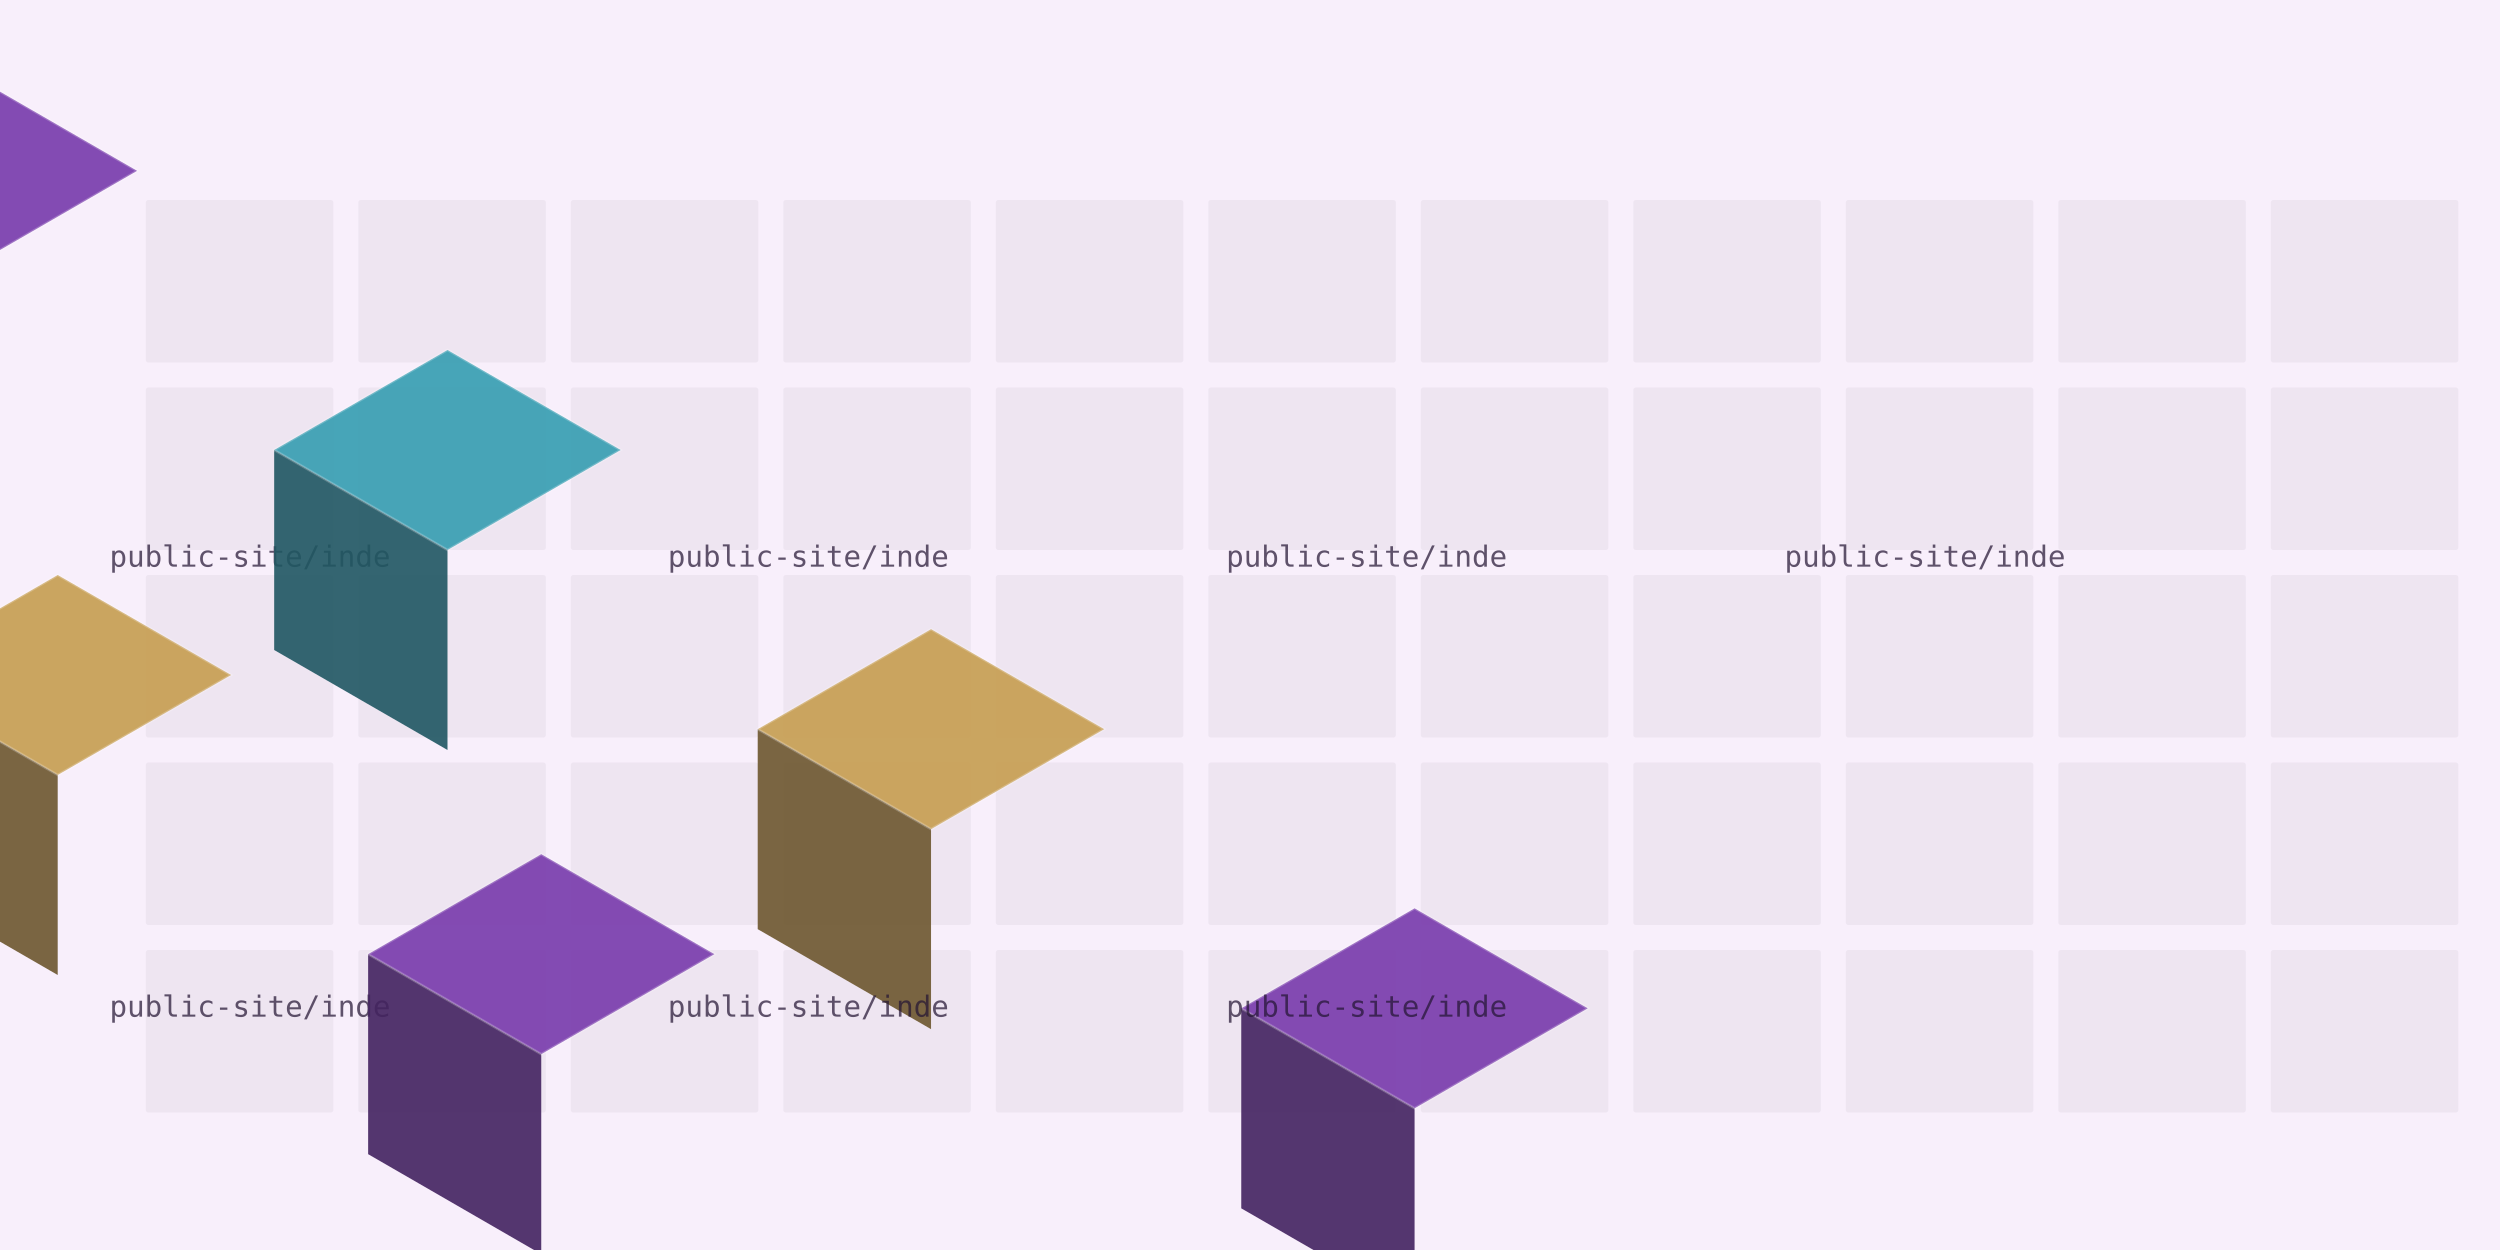
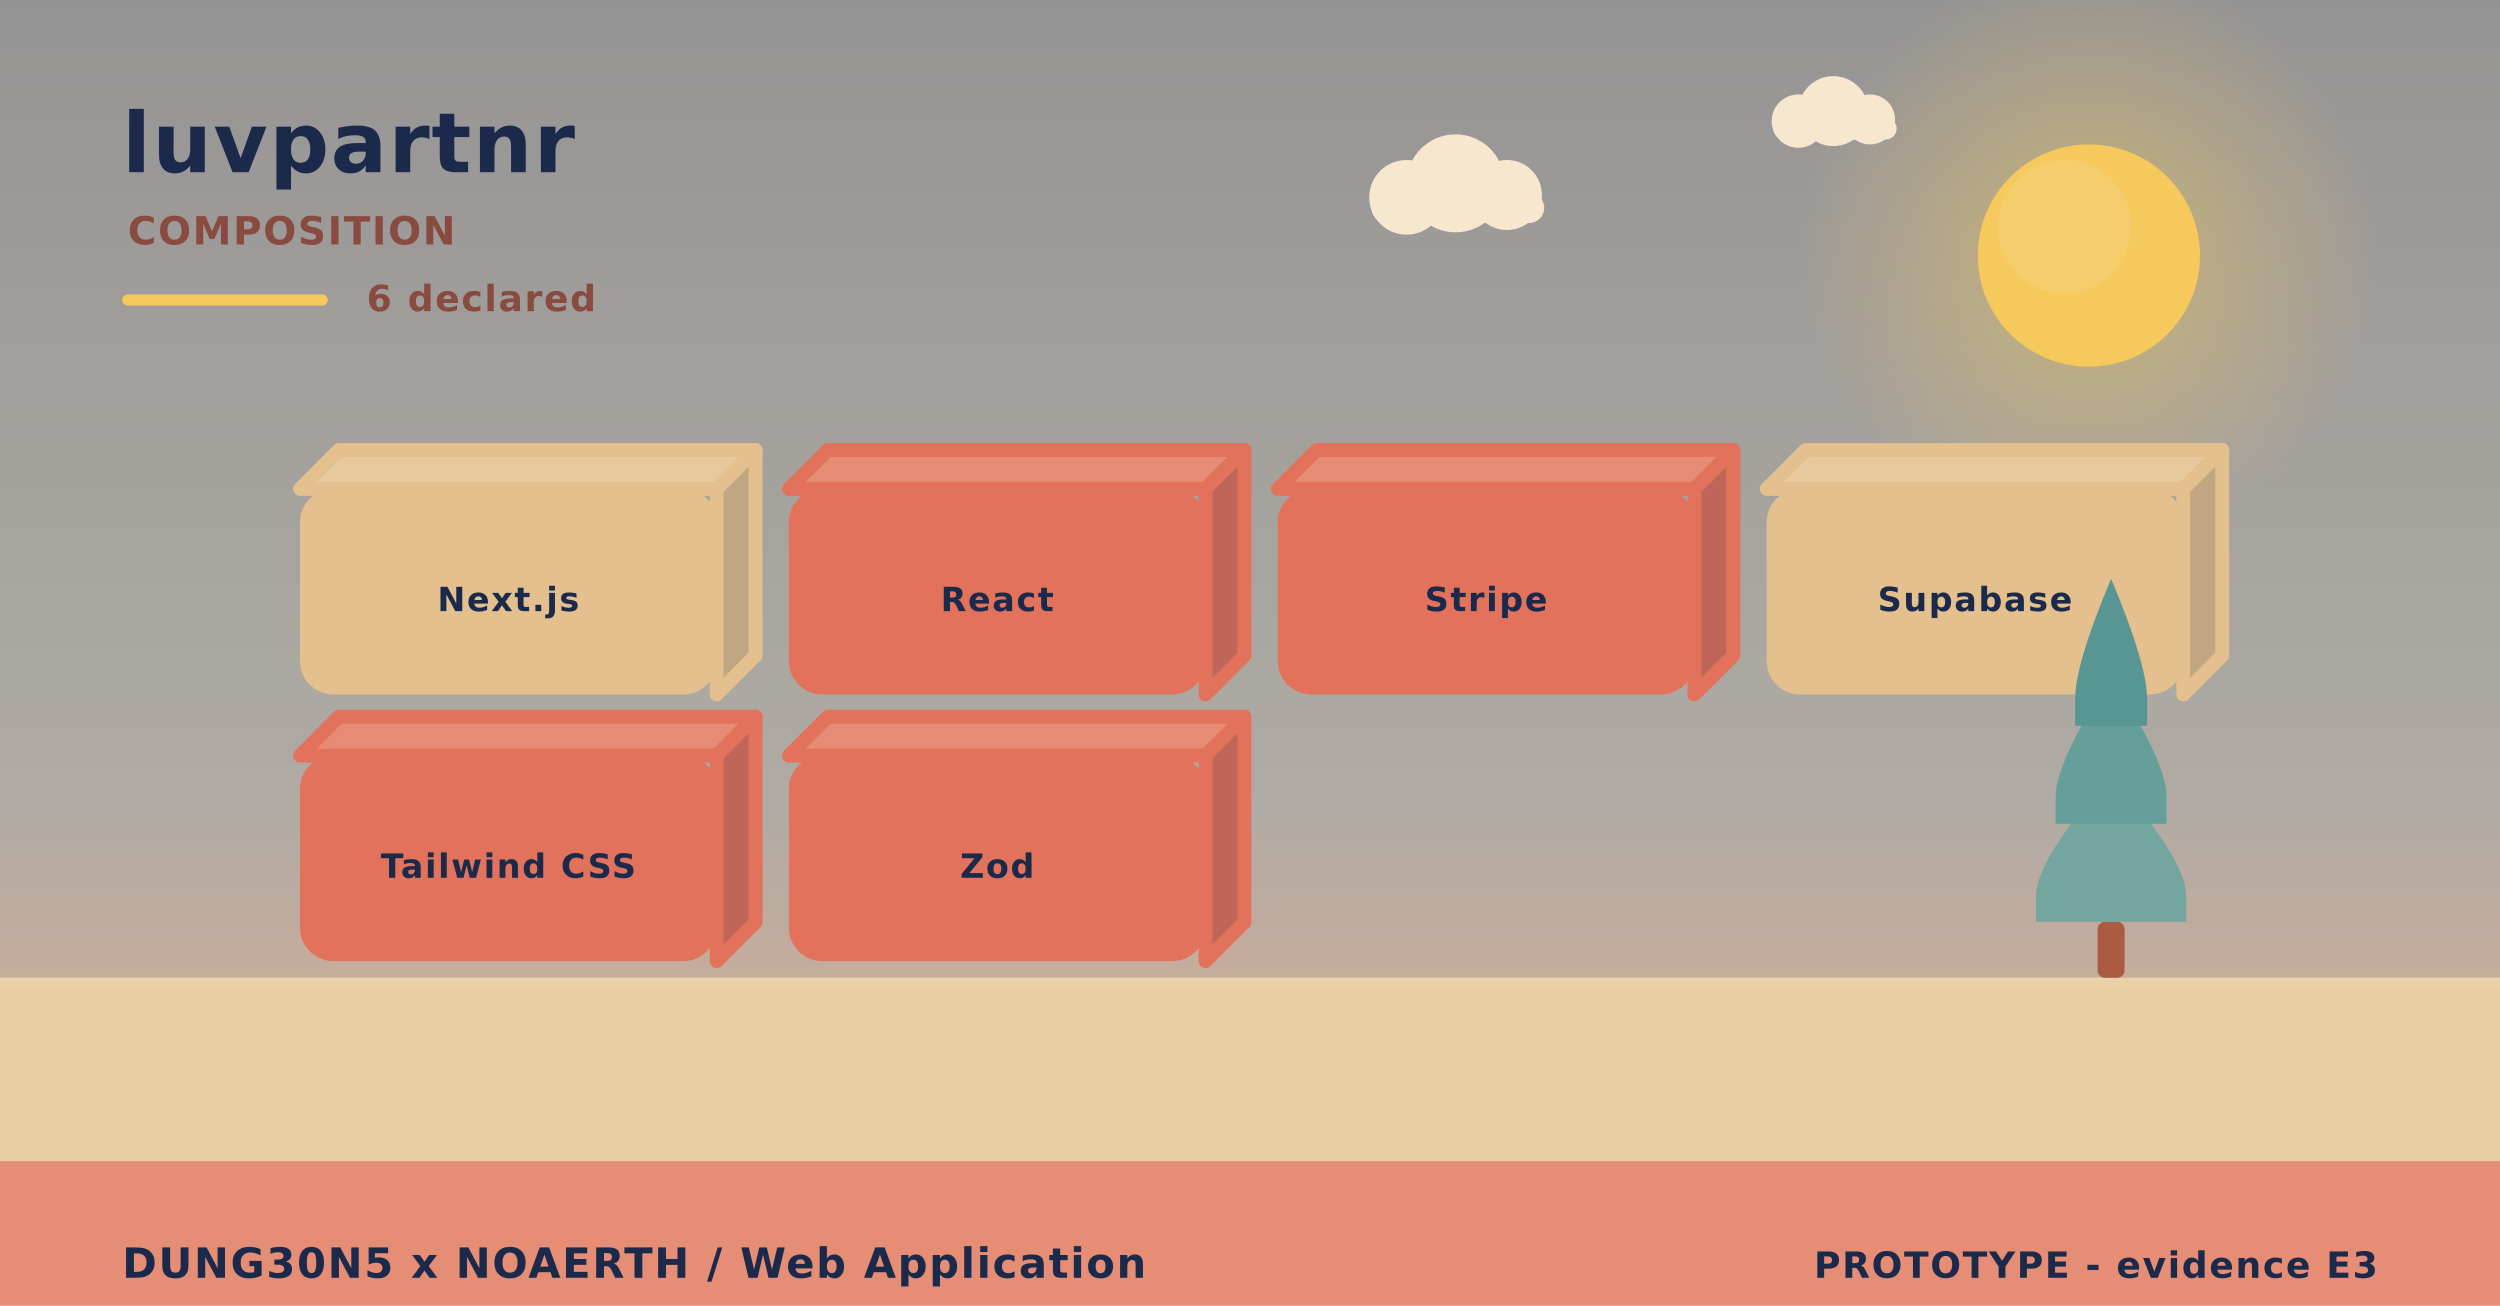
- <svg xmlns="http://www.w3.org/2000/svg" viewBox="0 0 1200 600" width="1200" height="600" role="img" aria-label="luvpartnr component map">
-   <rect width="1200" height="600" fill="#f8effb" />
-   <defs>
-     <linearGradient id="gc" x1="0" y1="0" x2="1" y2="1">
-       <stop offset="0%" stop-color="#7a3dac" />
-       <stop offset="100%" stop-color="#389eb2" />
-     </linearGradient>
-   </defs>
-   <rect x="70.00" y="96.00" width="90.00" height="78.00" rx="1.20" fill="#251634" opacity="0.05" />
-   <rect x="172.00" y="96.00" width="90.00" height="78.00" rx="1.20" fill="#251634" opacity="0.05" />
-   <rect x="274.00" y="96.00" width="90.00" height="78.00" rx="1.20" fill="#251634" opacity="0.05" />
-   <rect x="376.00" y="96.00" width="90.00" height="78.00" rx="1.20" fill="#251634" opacity="0.05" />
-   <rect x="478.00" y="96.00" width="90.00" height="78.00" rx="1.20" fill="#251634" opacity="0.05" />
-   <rect x="580.00" y="96.00" width="90.00" height="78.00" rx="1.20" fill="#251634" opacity="0.05" />
-   <rect x="682.00" y="96.00" width="90.00" height="78.00" rx="1.20" fill="#251634" opacity="0.05" />
-   <rect x="784.00" y="96.00" width="90.00" height="78.00" rx="1.20" fill="#251634" opacity="0.05" />
-   <rect x="886.00" y="96.00" width="90.00" height="78.00" rx="1.20" fill="#251634" opacity="0.05" />
-   <rect x="988.00" y="96.00" width="90.00" height="78.00" rx="1.20" fill="#251634" opacity="0.05" />
-   <rect x="1090.00" y="96.00" width="90.00" height="78.00" rx="1.20" fill="#251634" opacity="0.05" />
-   <rect x="70.00" y="186.00" width="90.00" height="78.00" rx="1.20" fill="#251634" opacity="0.05" />
-   <rect x="172.00" y="186.00" width="90.00" height="78.00" rx="1.20" fill="#251634" opacity="0.05" />
-   <rect x="274.00" y="186.00" width="90.00" height="78.00" rx="1.20" fill="#251634" opacity="0.05" />
-   <rect x="376.00" y="186.00" width="90.00" height="78.00" rx="1.20" fill="#251634" opacity="0.05" />
-   <rect x="478.00" y="186.00" width="90.00" height="78.00" rx="1.20" fill="#251634" opacity="0.05" />
-   <rect x="580.00" y="186.00" width="90.00" height="78.00" rx="1.20" fill="#251634" opacity="0.05" />
-   <rect x="682.00" y="186.00" width="90.00" height="78.00" rx="1.20" fill="#251634" opacity="0.05" />
-   <rect x="784.00" y="186.00" width="90.00" height="78.00" rx="1.20" fill="#251634" opacity="0.05" />
-   <rect x="886.00" y="186.00" width="90.00" height="78.00" rx="1.20" fill="#251634" opacity="0.05" />
-   <rect x="988.00" y="186.00" width="90.00" height="78.00" rx="1.20" fill="#251634" opacity="0.05" />
-   <rect x="1090.00" y="186.00" width="90.00" height="78.00" rx="1.20" fill="#251634" opacity="0.05" />
-   <rect x="70.00" y="276.00" width="90.00" height="78.00" rx="1.20" fill="#251634" opacity="0.05" />
-   <rect x="172.00" y="276.00" width="90.00" height="78.00" rx="1.20" fill="#251634" opacity="0.05" />
-   <rect x="274.00" y="276.00" width="90.00" height="78.00" rx="1.20" fill="#251634" opacity="0.05" />
-   <rect x="376.00" y="276.00" width="90.00" height="78.00" rx="1.20" fill="#251634" opacity="0.05" />
-   <rect x="478.00" y="276.00" width="90.00" height="78.00" rx="1.20" fill="#251634" opacity="0.05" />
-   <rect x="580.00" y="276.00" width="90.00" height="78.00" rx="1.20" fill="#251634" opacity="0.05" />
-   <rect x="682.00" y="276.00" width="90.00" height="78.00" rx="1.20" fill="#251634" opacity="0.05" />
-   <rect x="784.00" y="276.00" width="90.00" height="78.00" rx="1.20" fill="#251634" opacity="0.05" />
-   <rect x="886.00" y="276.00" width="90.00" height="78.00" rx="1.20" fill="#251634" opacity="0.05" />
-   <rect x="988.00" y="276.00" width="90.00" height="78.00" rx="1.20" fill="#251634" opacity="0.05" />
-   <rect x="1090.00" y="276.00" width="90.00" height="78.00" rx="1.20" fill="#251634" opacity="0.05" />
-   <rect x="70.00" y="366.00" width="90.00" height="78.00" rx="1.20" fill="#251634" opacity="0.05" />
-   <rect x="172.00" y="366.00" width="90.00" height="78.00" rx="1.20" fill="#251634" opacity="0.05" />
-   <rect x="274.00" y="366.00" width="90.00" height="78.00" rx="1.20" fill="#251634" opacity="0.05" />
-   <rect x="376.00" y="366.00" width="90.00" height="78.00" rx="1.20" fill="#251634" opacity="0.05" />
-   <rect x="478.00" y="366.00" width="90.00" height="78.00" rx="1.20" fill="#251634" opacity="0.05" />
-   <rect x="580.00" y="366.00" width="90.00" height="78.00" rx="1.20" fill="#251634" opacity="0.05" />
-   <rect x="682.00" y="366.00" width="90.00" height="78.00" rx="1.20" fill="#251634" opacity="0.05" />
-   <rect x="784.00" y="366.00" width="90.00" height="78.00" rx="1.20" fill="#251634" opacity="0.05" />
-   <rect x="886.00" y="366.00" width="90.00" height="78.00" rx="1.20" fill="#251634" opacity="0.05" />
-   <rect x="988.00" y="366.00" width="90.00" height="78.00" rx="1.20" fill="#251634" opacity="0.05" />
-   <rect x="1090.00" y="366.00" width="90.00" height="78.00" rx="1.20" fill="#251634" opacity="0.05" />
-   <rect x="70.00" y="456.00" width="90.00" height="78.00" rx="1.20" fill="#251634" opacity="0.05" />
-   <rect x="172.00" y="456.00" width="90.00" height="78.00" rx="1.20" fill="#251634" opacity="0.05" />
-   <rect x="274.00" y="456.00" width="90.00" height="78.00" rx="1.20" fill="#251634" opacity="0.05" />
-   <rect x="376.00" y="456.00" width="90.00" height="78.00" rx="1.20" fill="#251634" opacity="0.05" />
-   <rect x="478.00" y="456.00" width="90.00" height="78.00" rx="1.20" fill="#251634" opacity="0.05" />
-   <rect x="580.00" y="456.00" width="90.00" height="78.00" rx="1.20" fill="#251634" opacity="0.05" />
-   <rect x="682.00" y="456.00" width="90.00" height="78.00" rx="1.20" fill="#251634" opacity="0.05" />
-   <rect x="784.00" y="456.00" width="90.00" height="78.00" rx="1.20" fill="#251634" opacity="0.05" />
-   <rect x="886.00" y="456.00" width="90.00" height="78.00" rx="1.20" fill="#251634" opacity="0.05" />
-   <rect x="988.00" y="456.00" width="90.00" height="78.00" rx="1.20" fill="#251634" opacity="0.05" />
-   <rect x="1090.00" y="456.00" width="90.00" height="78.00" rx="1.20" fill="#251634" opacity="0.05" />
-   <g transform="rotate(0 120 140)">
-     <polygon points="-17.3,34.0 65.8,82.0 -17.3,130.0 -100.5,82.0" fill="#7a3dac" opacity="0.92" />
-     <polygon points="-100.5,82.0 -17.3,130.0 -17.3,226.0 -100.5,178.0" fill="#43225f" opacity="0.9" />
-     <polygon points="-17.3,34.0 65.8,82.0 -17.3,130.0 -100.5,82.0" fill="none" stroke="rgba(255,255,255,0.220)" stroke-width="1.2" />
-     <animateTransform attributeName="transform" type="rotate" values="-32.0 0.00 0.00 0.0 0.00 0.00" dur="5.55s" begin="0.0s" repeatCount="indefinite" />
+ <svg xmlns="http://www.w3.org/2000/svg" width="900" height="470" viewBox="0 0 900 470" role="img" aria-label="luvpartnr - how it is composed">
+   <linearGradient id="skyc" x1="0" y1="0" x2="0" y2="1">
+     <stop offset="0" stop-color="#959494" />
+     <stop offset="0.62" stop-color="#b0aba4" />
+     <stop offset="1" stop-color="#f3ad8a" />
+   </linearGradient>
+   <rect width="900" height="470" fill="url(#skyc)" />
+   <radialGradient id="sunc">
+     <stop offset="0.35" stop-color="#f5c95c" stop-opacity="0.34" />
+     <stop offset="1" stop-color="#f5c95c" stop-opacity="0" />
+   </radialGradient>
+   <circle cx="752" cy="92" r="104" fill="url(#sunc)" />
+   <circle cx="752" cy="92" r="40" fill="#f5c95c" />
+   <circle cx="743.2" cy="81.6" r="24" fill="#f5d27e" opacity="0.5" />
+   <g>
+     <circle cx="524" cy="66" r="17.64" fill="#f6e7ce" />
+     <circle cx="506.36" cy="71.04" r="13.44" fill="#f6e7ce" />
+     <circle cx="542.48" cy="70.2" r="12.6" fill="#f6e7ce" />
+     <rect x="493.76" y="69.36" width="62.16" height="10.92" rx="5.46" fill="#f6e7ce" />
+     <animateTransform attributeName="transform" type="translate" values="0 0;24 0;0 0" dur="36s" begin="0s" repeatCount="indefinite" />
  </g>
-   <text x="120" y="272" font-family="ui-monospace,Menlo,monospace" font-size="14" fill="rgba(37,22,52,0.720)" text-anchor="middle">public-site/inde</text>
-   <g transform="rotate(0 388 140)">
-     <polygon points="214.8,168.0 297.9,216.0 214.8,264.0 131.6,216.0" fill="#389eb2" opacity="0.92" />
-     <polygon points="131.6,216.0 214.8,264.0 214.8,360.0 131.6,312.0" fill="#1f5762" opacity="0.9" />
-     <polygon points="214.8,168.0 297.9,216.0 214.8,264.0 131.6,216.0" fill="none" stroke="rgba(255,255,255,0.220)" stroke-width="1.2" />
-     <animateTransform attributeName="transform" type="rotate" values="-32.0 0.00 0.00 0.0 0.00 0.00" dur="5.55s" begin="0.4s" repeatCount="indefinite" />
+   <g>
+     <circle cx="660" cy="40" r="12.6" fill="#f6e7ce" />
+     <circle cx="647.4" cy="43.6" r="9.6" fill="#f6e7ce" />
+     <circle cx="673.2" cy="43" r="9" fill="#f6e7ce" />
+     <rect x="638.4" y="42.4" width="44.4" height="7.8" rx="3.9" fill="#f6e7ce" />
+     <animateTransform attributeName="transform" type="translate" values="0 0;-18 0;0 0" dur="46s" begin="3s" repeatCount="indefinite" />
  </g>
-   <text x="388" y="272" font-family="ui-monospace,Menlo,monospace" font-size="14" fill="rgba(37,22,52,0.720)" text-anchor="middle">public-site/inde</text>
-   <g transform="rotate(0 656 140)">
-     <polygon points="446.9,302.0 530.0,350.0 446.9,398.0 363.7,350.0" fill="#c79e52" opacity="0.92" />
-     <polygon points="363.7,350.0 446.9,398.0 446.9,494.0 363.7,446.0" fill="#6d572d" opacity="0.9" />
-     <polygon points="446.9,302.0 530.0,350.0 446.9,398.0 363.7,350.0" fill="none" stroke="rgba(255,255,255,0.220)" stroke-width="1.2" />
-     <animateTransform attributeName="transform" type="rotate" values="-32.0 0.00 0.00 0.0 0.00 0.00" dur="5.55s" begin="0.8s" repeatCount="indefinite" />
+   <rect x="0" y="352" width="900" height="118" fill="#e9cda3" />
+   <rect x="0" y="352" width="900" height="3" fill="#ebd1a9" />
+   <text x="44" y="62" font-family="Verdana,DejaVu Sans,sans-serif" font-size="30" font-weight="700" letter-spacing="0.6" fill="#1b2a4a" text-anchor="start">luvpartnr</text>
+   <text x="46" y="88" font-family="Verdana,DejaVu Sans,sans-serif" font-size="14" font-weight="700" letter-spacing="0.6" fill="#894b3f" text-anchor="start">COMPOSITION</text>
+   <rect x="44" y="106" width="74" height="4" rx="2" fill="#f5c95c" />
+   <text x="132" y="112" font-family="Verdana,DejaVu Sans,sans-serif" font-size="13" font-weight="700" letter-spacing="0.6" fill="#894b3f" text-anchor="start">6 declared</text>
+   <g>
+     <path d="M108,176 L258,176 L272,162 L122,162 Z" fill="#e7c99b" stroke="#e3c08d" stroke-width="5" stroke-linejoin="round" />
+     <path d="M258,176 L272,162 L272,236 L258,250 Z" fill="#c1a682" stroke="#e3c08d" stroke-width="5" stroke-linejoin="round" />
+     <rect x="108" y="176" width="150" height="74" rx="12" fill="#e3c08d" />
+     <animateTransform attributeName="transform" type="translate" values="0 10;0 0" dur="0.75s" begin="0s" fill="freeze" />
  </g>
-   <text x="656" y="272" font-family="ui-monospace,Menlo,monospace" font-size="14" fill="rgba(37,22,52,0.720)" text-anchor="middle">public-site/inde</text>
-   <g transform="rotate(0 924 140)">
-     <polygon points="679.0,436.0 762.1,484.0 679.0,532.0 595.8,484.0" fill="#7a3dac" opacity="0.92" />
-     <polygon points="595.8,484.0 679.0,532.0 679.0,628.0 595.8,580.0" fill="#43225f" opacity="0.9" />
-     <polygon points="679.0,436.0 762.1,484.0 679.0,532.0 595.8,484.0" fill="none" stroke="rgba(255,255,255,0.220)" stroke-width="1.2" />
-     <animateTransform attributeName="transform" type="rotate" values="-32.0 0.00 0.00 0.0 0.00 0.00" dur="5.55s" begin="1.2s" repeatCount="indefinite" />
+   <text x="183" y="220" font-family="Verdana,DejaVu Sans,sans-serif" font-size="12" font-weight="700" letter-spacing="0.6" fill="#1b2a4a" text-anchor="middle">Next.js</text>
+   <g>
+     <path d="M284,176 L434,176 L448,162 L298,162 Z" fill="#e68c74" stroke="#e2725b" stroke-width="5" stroke-linejoin="round" />
+     <path d="M434,176 L448,162 L448,236 L434,250 Z" fill="#c06658" stroke="#e2725b" stroke-width="5" stroke-linejoin="round" />
+     <rect x="284" y="176" width="150" height="74" rx="12" fill="#e2725b" />
+     <animateTransform attributeName="transform" type="translate" values="0 10;0 0" dur="0.75s" begin="0.16s" fill="freeze" />
  </g>
-   <text x="924" y="272" font-family="ui-monospace,Menlo,monospace" font-size="14" fill="rgba(37,22,52,0.720)" text-anchor="middle">public-site/inde</text>
-   <g transform="rotate(0 120 356)">
-     <polygon points="-204.4,142.0 -121.2,190.0 -204.4,238.0 -287.5,190.0" fill="#389eb2" opacity="0.92" />
-     <polygon points="-287.5,190.0 -204.4,238.0 -204.4,334.0 -287.5,286.0" fill="#1f5762" opacity="0.9" />
-     <polygon points="-204.4,142.0 -121.2,190.0 -204.4,238.0 -287.5,190.0" fill="none" stroke="rgba(255,255,255,0.220)" stroke-width="1.2" />
-     <animateTransform attributeName="transform" type="rotate" values="-32.0 0.00 0.00 0.0 0.00 0.00" dur="5.55s" begin="1.6s" repeatCount="indefinite" />
+   <text x="359" y="220" font-family="Verdana,DejaVu Sans,sans-serif" font-size="12" font-weight="700" letter-spacing="0.6" fill="#1b2a4a" text-anchor="middle">React</text>
+   <g>
+     <path d="M460,176 L610,176 L624,162 L474,162 Z" fill="#e68c74" stroke="#e2725b" stroke-width="5" stroke-linejoin="round" />
+     <path d="M610,176 L624,162 L624,236 L610,250 Z" fill="#c06658" stroke="#e2725b" stroke-width="5" stroke-linejoin="round" />
+     <rect x="460" y="176" width="150" height="74" rx="12" fill="#e2725b" />
+     <animateTransform attributeName="transform" type="translate" values="0 10;0 0" dur="0.75s" begin="0.32s" fill="freeze" />
  </g>
-   <text x="120" y="488" font-family="ui-monospace,Menlo,monospace" font-size="14" fill="rgba(37,22,52,0.720)" text-anchor="middle">public-site/inde</text>
-   <g transform="rotate(0 388 356)">
-     <polygon points="27.7,276.0 110.9,324.0 27.7,372.0 -55.4,324.0" fill="#c79e52" opacity="0.92" />
-     <polygon points="-55.4,324.0 27.7,372.0 27.7,468.0 -55.4,420.0" fill="#6d572d" opacity="0.9" />
-     <polygon points="27.7,276.0 110.9,324.0 27.7,372.0 -55.4,324.0" fill="none" stroke="rgba(255,255,255,0.220)" stroke-width="1.2" />
-     <animateTransform attributeName="transform" type="rotate" values="-32.0 0.00 0.00 0.0 0.00 0.00" dur="5.55s" begin="2.0s" repeatCount="indefinite" />
+   <text x="535" y="220" font-family="Verdana,DejaVu Sans,sans-serif" font-size="12" font-weight="700" letter-spacing="0.6" fill="#1b2a4a" text-anchor="middle">Stripe</text>
+   <g>
+     <path d="M636,176 L786,176 L800,162 L650,162 Z" fill="#e7c99b" stroke="#e3c08d" stroke-width="5" stroke-linejoin="round" />
+     <path d="M786,176 L800,162 L800,236 L786,250 Z" fill="#c1a682" stroke="#e3c08d" stroke-width="5" stroke-linejoin="round" />
+     <rect x="636" y="176" width="150" height="74" rx="12" fill="#e3c08d" />
+     <animateTransform attributeName="transform" type="translate" values="0 10;0 0" dur="0.75s" begin="0.48s" fill="freeze" />
  </g>
-   <text x="388" y="488" font-family="ui-monospace,Menlo,monospace" font-size="14" fill="rgba(37,22,52,0.720)" text-anchor="middle">public-site/inde</text>
-   <g transform="rotate(0 656 356)">
-     <polygon points="259.8,410.0 342.9,458.0 259.8,506.0 176.7,458.0" fill="#7a3dac" opacity="0.92" />
-     <polygon points="176.7,458.0 259.8,506.0 259.8,602.0 176.7,554.0" fill="#43225f" opacity="0.9" />
-     <polygon points="259.8,410.0 342.9,458.0 259.8,506.0 176.7,458.0" fill="none" stroke="rgba(255,255,255,0.220)" stroke-width="1.2" />
-     <animateTransform attributeName="transform" type="rotate" values="-32.0 0.00 0.00 0.0 0.00 0.00" dur="5.55s" begin="2.4s" repeatCount="indefinite" />
+   <text x="711" y="220" font-family="Verdana,DejaVu Sans,sans-serif" font-size="12" font-weight="700" letter-spacing="0.6" fill="#1b2a4a" text-anchor="middle">Supabase</text>
+   <g>
+     <path d="M108,272 L258,272 L272,258 L122,258 Z" fill="#e68c74" stroke="#e2725b" stroke-width="5" stroke-linejoin="round" />
+     <path d="M258,272 L272,258 L272,332 L258,346 Z" fill="#c06658" stroke="#e2725b" stroke-width="5" stroke-linejoin="round" />
+     <rect x="108" y="272" width="150" height="74" rx="12" fill="#e2725b" />
+     <animateTransform attributeName="transform" type="translate" values="0 10;0 0" dur="0.75s" begin="0.64s" fill="freeze" />
  </g>
-   <text x="656" y="488" font-family="ui-monospace,Menlo,monospace" font-size="14" fill="rgba(37,22,52,0.720)" text-anchor="middle">public-site/inde</text>
+   <text x="183" y="316" font-family="Verdana,DejaVu Sans,sans-serif" font-size="12" font-weight="700" letter-spacing="0.6" fill="#1b2a4a" text-anchor="middle">Tailwind CSS</text>
+   <g>
+     <path d="M284,272 L434,272 L448,258 L298,258 Z" fill="#e68c74" stroke="#e2725b" stroke-width="5" stroke-linejoin="round" />
+     <path d="M434,272 L448,258 L448,332 L434,346 Z" fill="#c06658" stroke="#e2725b" stroke-width="5" stroke-linejoin="round" />
+     <rect x="284" y="272" width="150" height="74" rx="12" fill="#e2725b" />
+     <animateTransform attributeName="transform" type="translate" values="0 10;0 0" dur="0.75s" begin="0.8s" fill="freeze" />
+   </g>
+   <text x="359" y="316" font-family="Verdana,DejaVu Sans,sans-serif" font-size="12" font-weight="700" letter-spacing="0.6" fill="#1b2a4a" text-anchor="middle">Zod</text>
+   <rect x="755.14" y="331.84" width="9.72" height="20.16" rx="2.7" fill="#ac5b43" />
+   <path d="M760,278.92 Q733,309.61 733,322.31 Q733,331.84 733,331.84 L787,331.84 Q787,331.84 787,322.31 Q787,309.61 760,278.92 Z" fill="#74a6a0" />
+   <path d="M760,243.64 Q740.02,274.33 740.02,287.03 Q740.02,296.56 740.02,296.56 L779.98,296.56 Q779.98,296.56 779.98,287.03 Q779.98,274.33 760,243.64 Z" fill="#649f9a" />
+   <path d="M760,208.36 Q747.04,239.05 747.04,251.75 Q747.04,261.28 747.04,261.28 L772.96,261.28 Q772.96,261.28 772.96,251.75 Q772.96,239.05 760,208.36 Z" fill="#589694" />
+   <rect x="0" y="418" width="900" height="52" rx="0" fill="#e68972" opacity="0.94" />
+   <text x="44" y="460" font-family="Verdana,DejaVu Sans,sans-serif" font-size="15" font-weight="700" letter-spacing="0.6" fill="#1b2a4a" text-anchor="start">DUNG30N5 x NOAERTH  /  Web Application</text>
+   <text x="856" y="460" font-family="Verdana,DejaVu Sans,sans-serif" font-size="13" font-weight="700" letter-spacing="0.6" fill="#1b2a4a" text-anchor="end">PROTOTYPE  -  evidence E3</text>
</svg>
